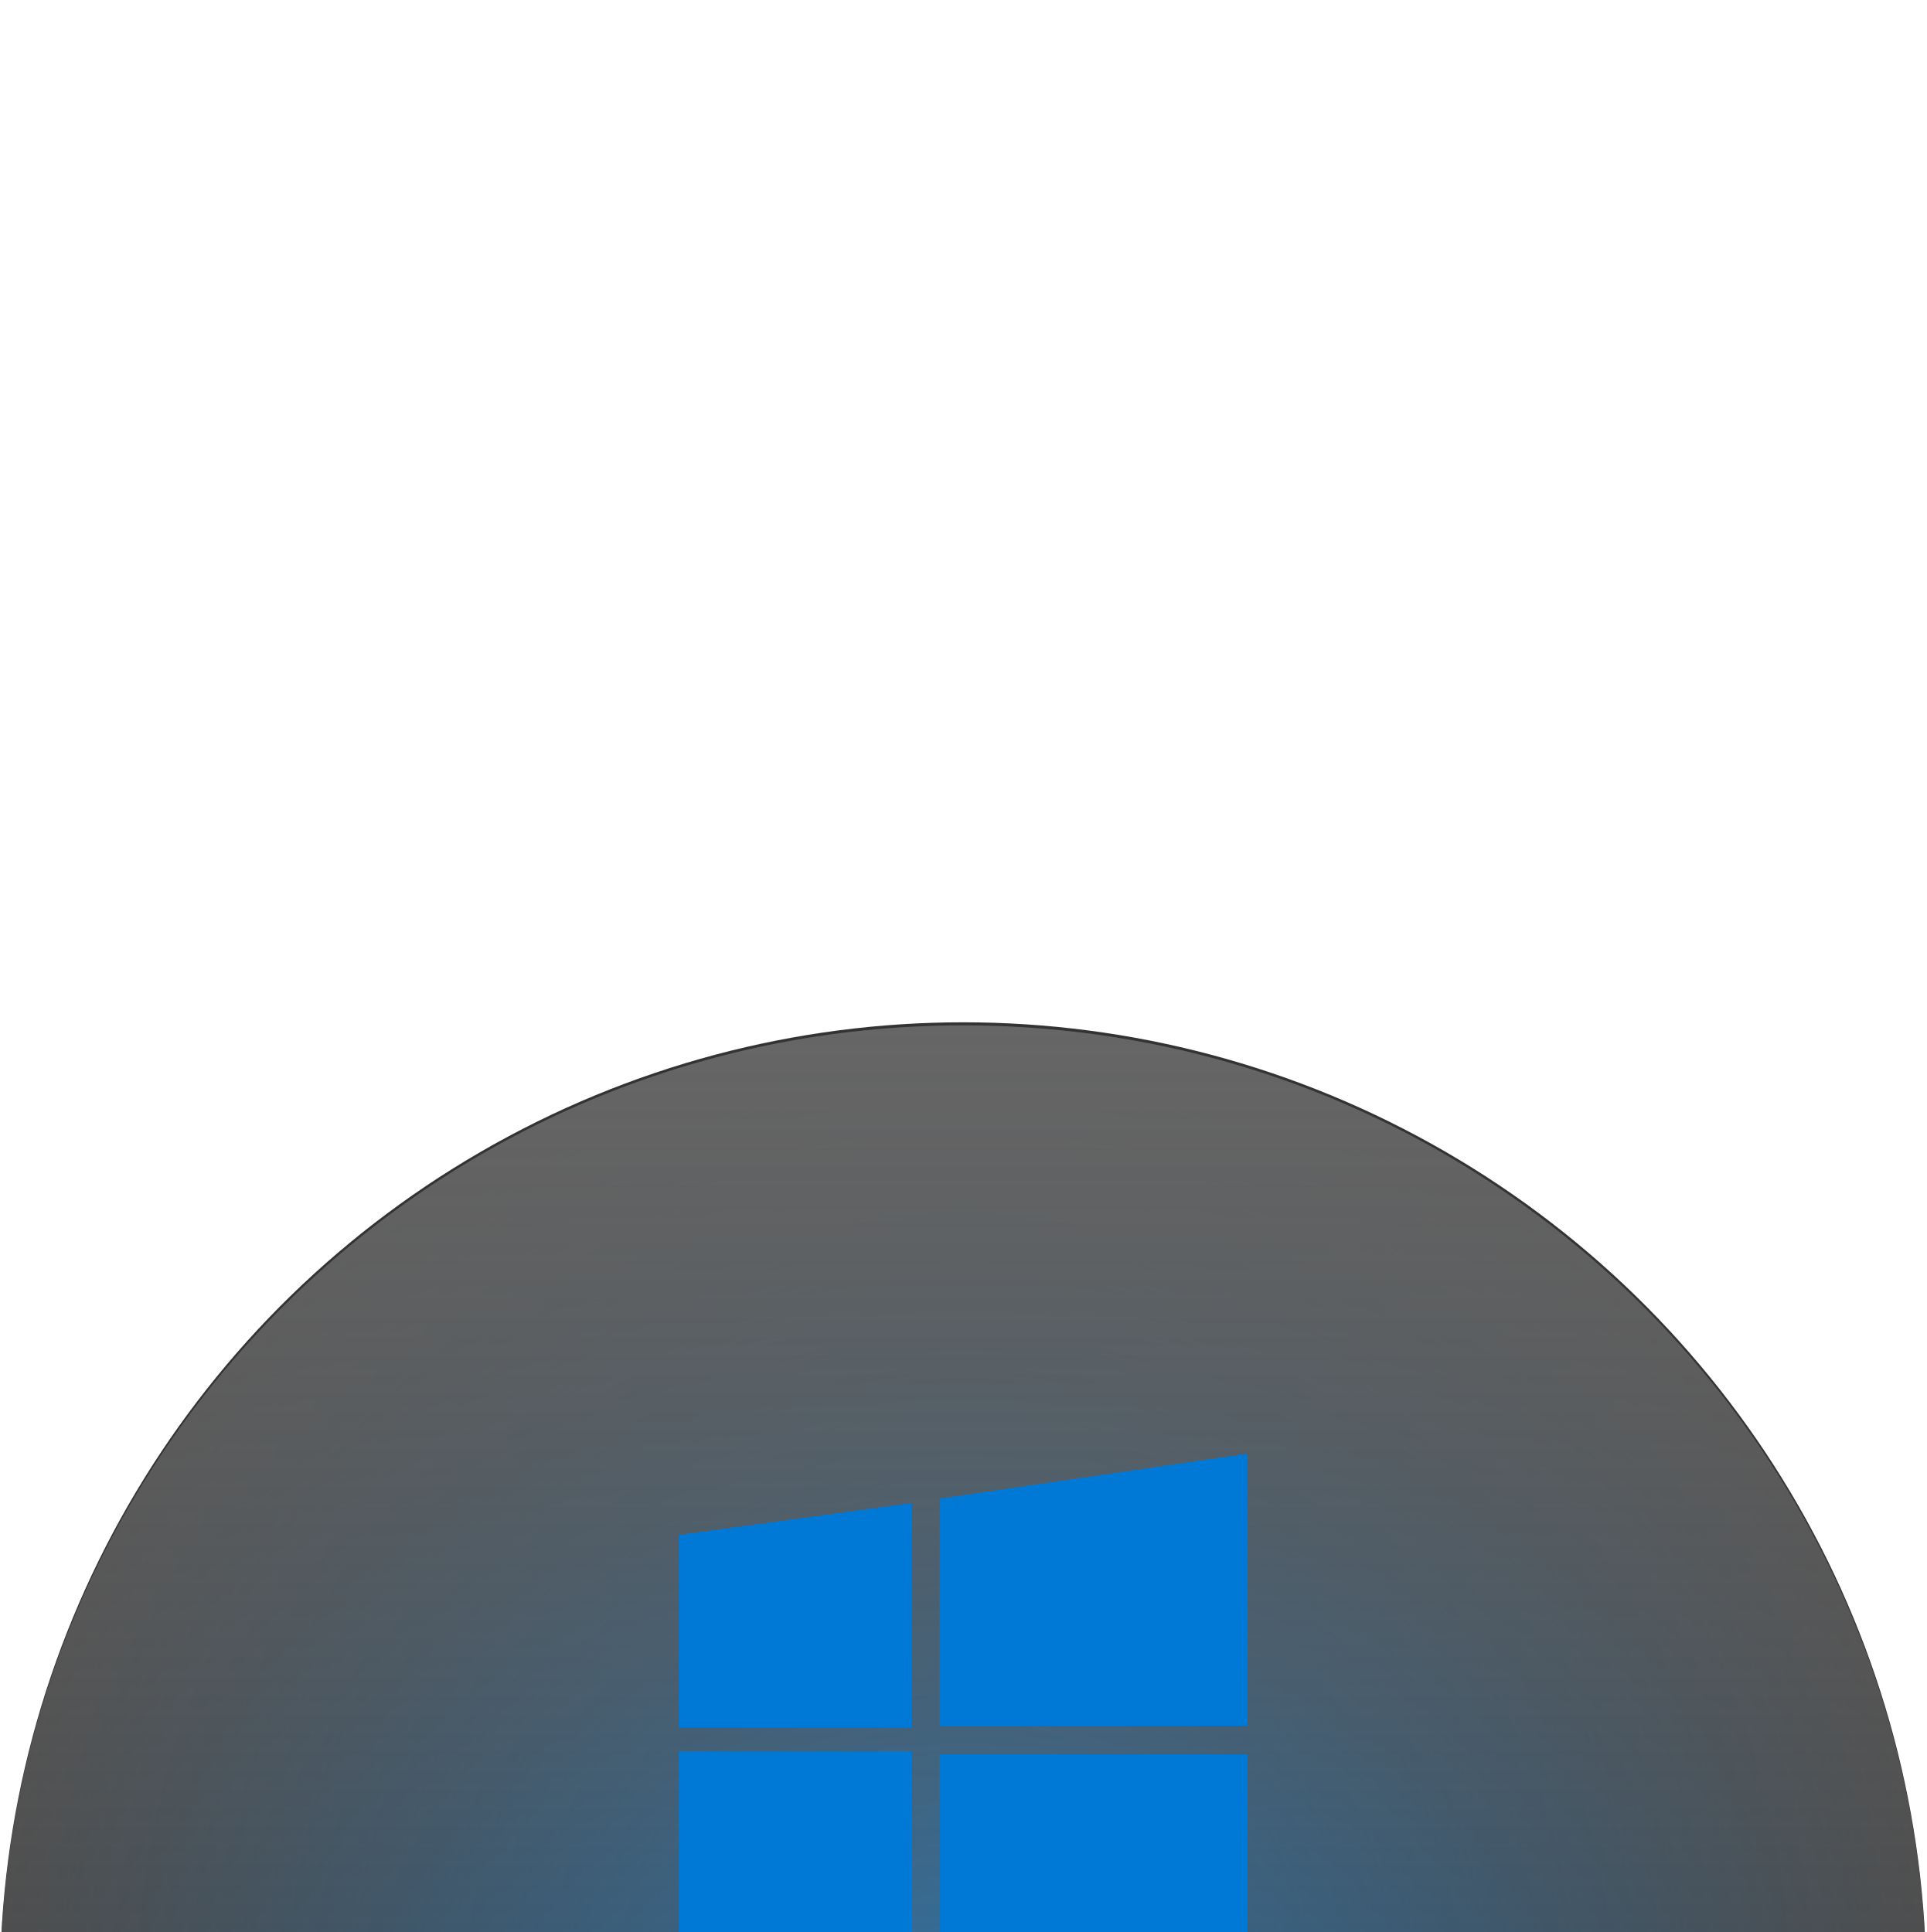
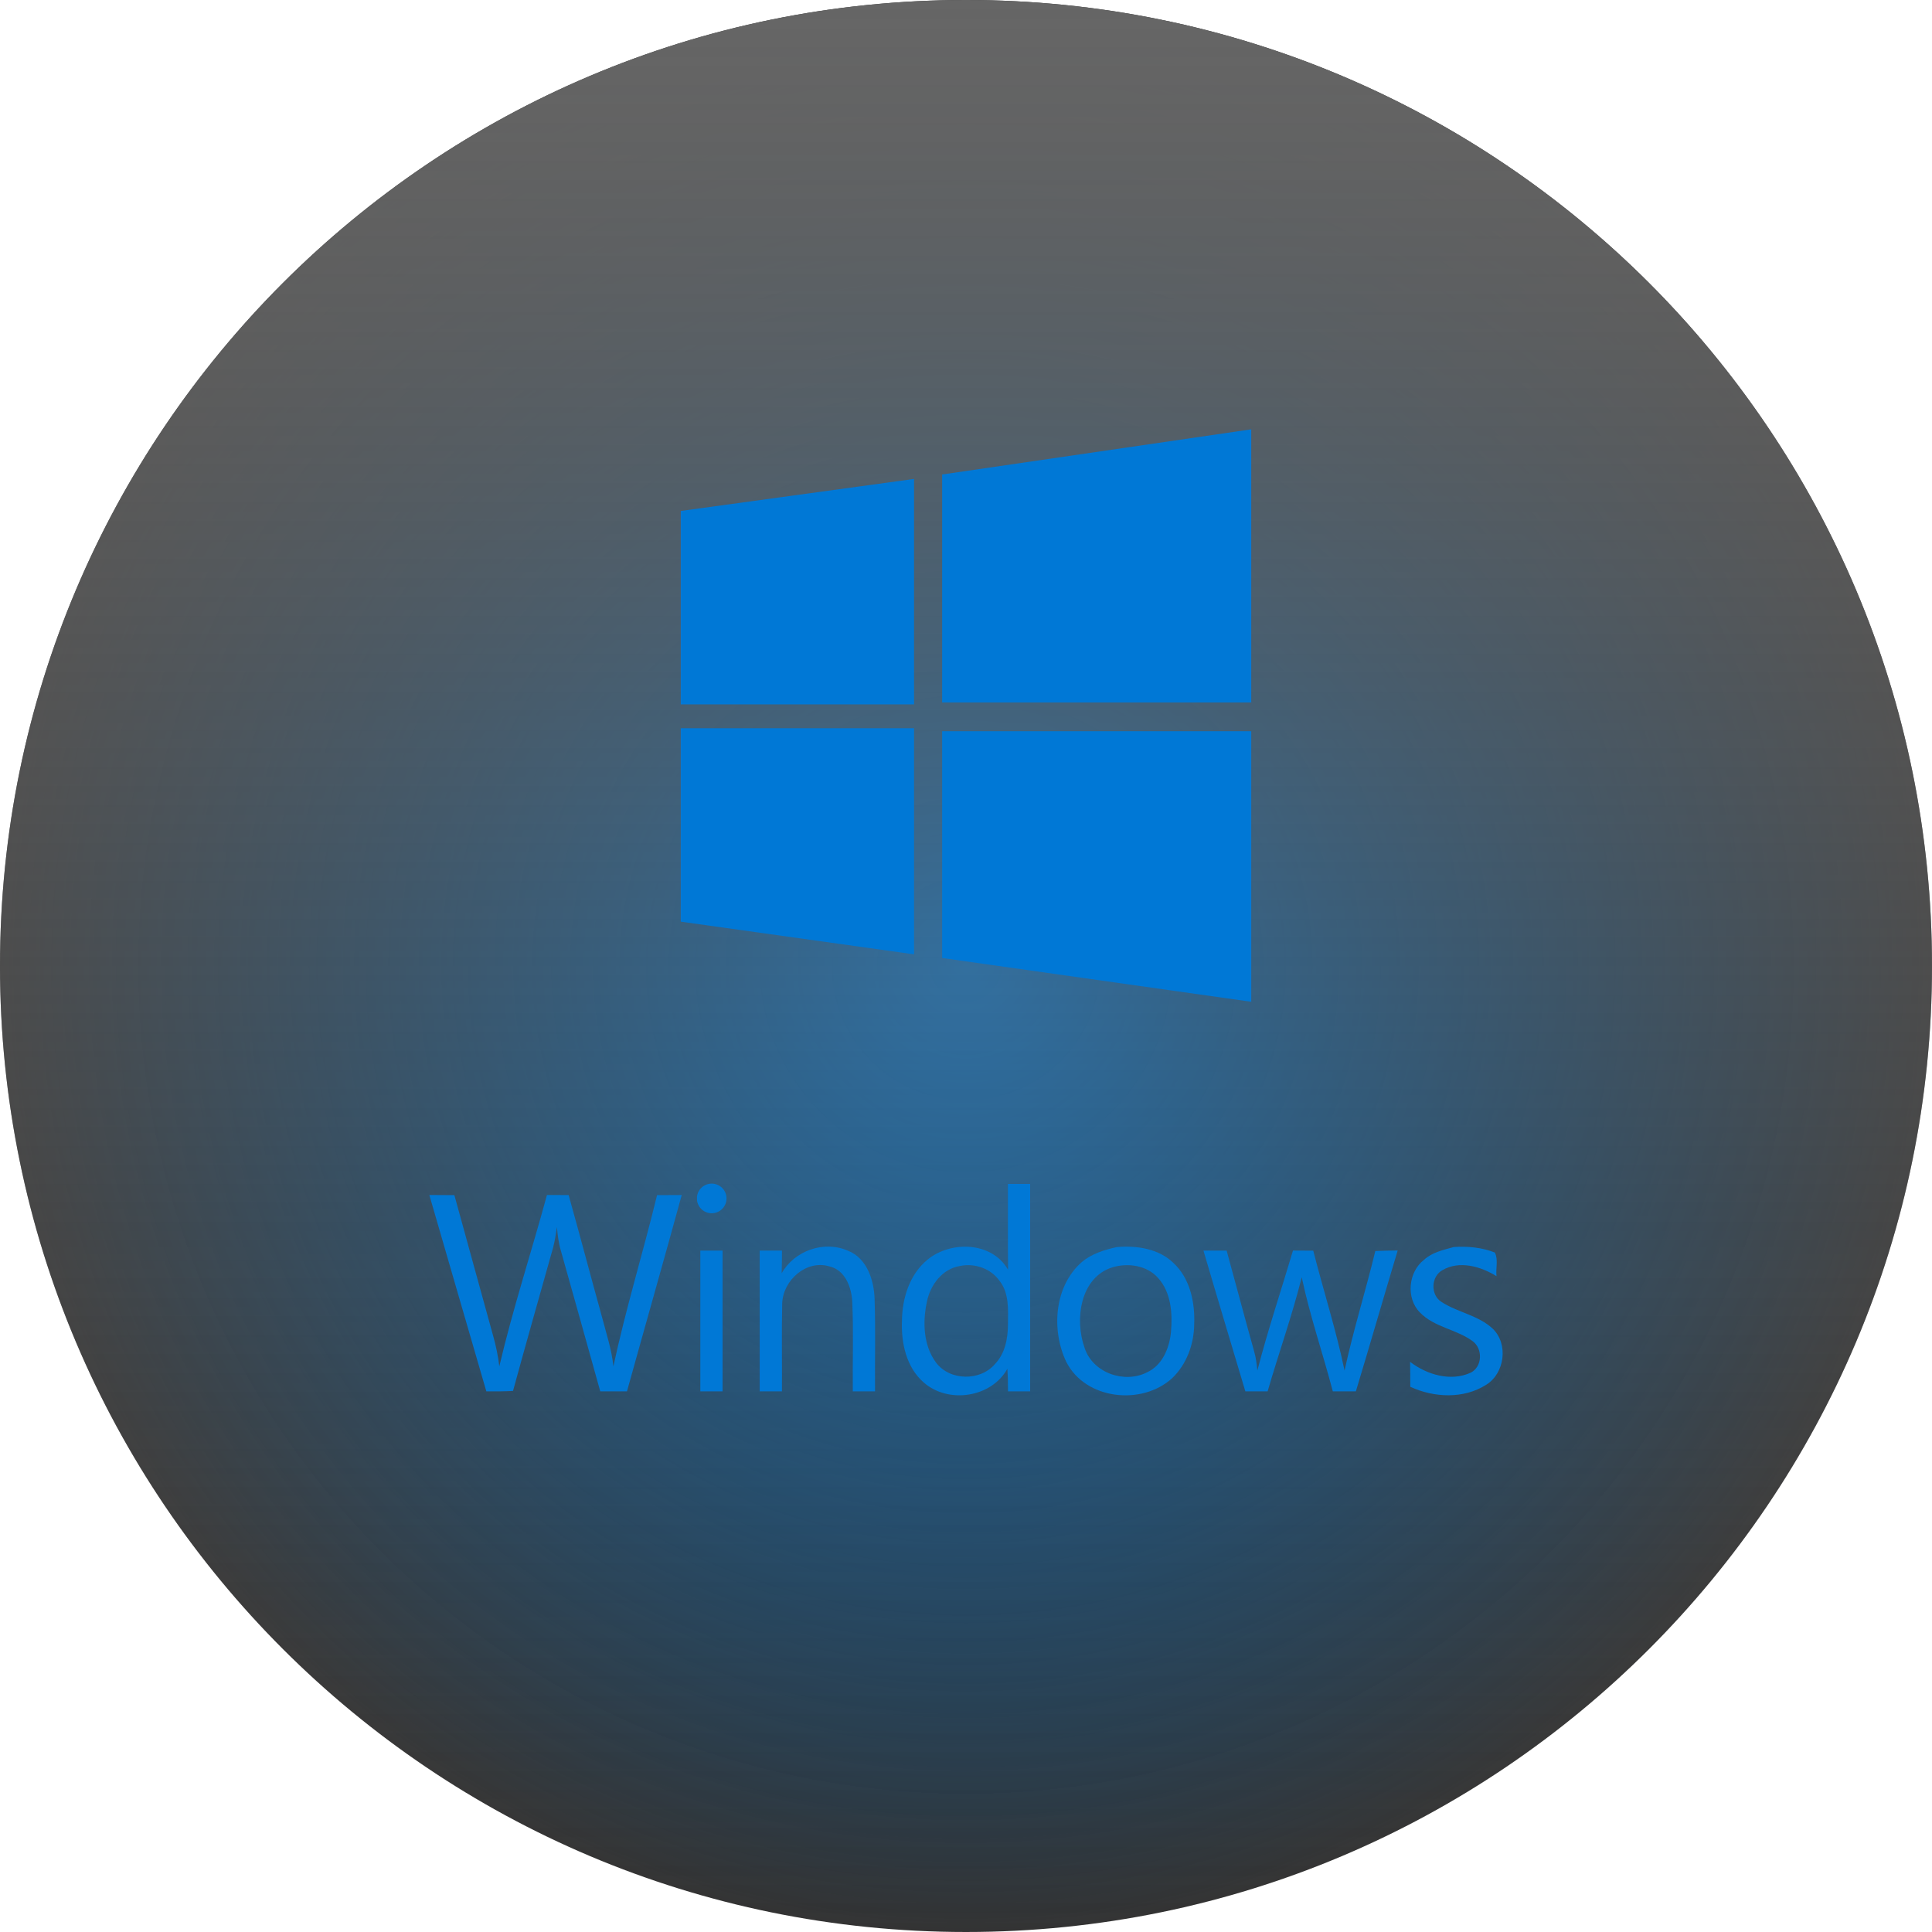
- <svg xmlns="http://www.w3.org/2000/svg" xmlns:ns1="http://www.openswatchbook.org/uri/2009/osb" xmlns:xlink="http://www.w3.org/1999/xlink" id="svg3004" version="1.1" width="100%" height="100%" xml:space="preserve">
+ <svg xmlns="http://www.w3.org/2000/svg" xmlns:ns1="http://www.openswatchbook.org/uri/2009/osb" xmlns:xlink="http://www.w3.org/1999/xlink" id="svg3004" version="1.1" width="270" height="270" xml:space="preserve">
  <defs id="defs3008">
    <linearGradient id="linearGradient5199">
      <stop style="stop-color:#0078d6;stop-opacity:1;" offset="0" id="stop5201" />
      <stop style="stop-color:#0078d6;stop-opacity:0;" offset="1" id="stop5203" />
    </linearGradient>
    <linearGradient id="linearGradient4164">
      <stop style="stop-color:#0078d6;stop-opacity:0.558;" offset="0" id="stop4166" />
      <stop id="stop5195" offset="1" style="stop-color:#0078d6;stop-opacity:1;" />
    </linearGradient>
    <linearGradient id="linearGradient5303">
      <stop style="stop-color:#f26711;stop-opacity:1;" offset="0" id="stop5305" />
      <stop style="stop-color:#f26711;stop-opacity:0;" offset="1" id="stop5307" />
    </linearGradient>
    <linearGradient id="linearGradient5267">
      <stop style="stop-color:#666666;stop-opacity:1;" offset="0" id="stop5269" />
      <stop style="stop-color:#666666;stop-opacity:0;" offset="1" id="stop5271" />
    </linearGradient>
    <linearGradient id="linearGradient5251" ns1:paint="solid">
      <stop style="stop-color:#666666;stop-opacity:1;" offset="0" id="stop5253" />
    </linearGradient>
    <linearGradient xlink:href="#linearGradient5267" id="linearGradient5273" x1="-395.365" y1="-212.642" x2="4.763" y2="-212.642" gradientUnits="userSpaceOnUse" />
    <radialGradient xlink:href="#linearGradient5303" id="radialGradient5325" cx="-163.148" cy="-366.263" fx="-163.148" fy="-366.263" r="144.094" gradientTransform="matrix(1,0,0,0.9338842,0,-24.21576)" gradientUnits="userSpaceOnUse" />
    <radialGradient xlink:href="#linearGradient4164" id="radialGradient4170" cx="1447.778" cy="-272.917" fx="1447.778" fy="-272.917" r="223.333" gradientTransform="matrix(1,0,0,0.9751244,0,-6.788974)" gradientUnits="userSpaceOnUse" />
    <radialGradient xlink:href="#linearGradient4164-9" id="radialGradient4170-9" cx="1447.778" cy="-272.917" fx="1447.778" fy="-272.917" r="223.333" gradientTransform="matrix(1,0,0,0.9751244,0,-6.788974)" gradientUnits="userSpaceOnUse" />
    <linearGradient id="linearGradient4164-9">
      <stop style="stop-color:#a80030;stop-opacity:1;" offset="0" id="stop4166-0" />
      <stop style="stop-color:#a80030;stop-opacity:0;" offset="1" id="stop4168-2" />
    </linearGradient>
    <radialGradient r="223.333" fy="-272.917" fx="1447.778" cy="-272.917" cx="1447.778" gradientTransform="matrix(1,0,0,0.9751244,0,-6.788974)" gradientUnits="userSpaceOnUse" id="radialGradient4206" xlink:href="#linearGradient4164-9" />
    <radialGradient xlink:href="#linearGradient4164" id="radialGradient14319" gradientUnits="userSpaceOnUse" gradientTransform="matrix(1,0,0,0.9751244,0,-6.788974)" cx="1447.778" cy="-272.917" fx="1447.778" fy="-272.917" r="223.333" />
    <linearGradient xlink:href="#linearGradient5267" id="linearGradient14321" gradientUnits="userSpaceOnUse" x1="-395.365" y1="-212.642" x2="4.763" y2="-212.642" />
    <linearGradient xlink:href="#linearGradient5267" id="linearGradient14345" gradientUnits="userSpaceOnUse" x1="-395.365" y1="-212.642" x2="4.763" y2="-212.642" />
    <radialGradient xlink:href="#linearGradient4164" id="radialGradient14347" gradientUnits="userSpaceOnUse" gradientTransform="matrix(1,0,0,0.9751244,0,-6.788974)" cx="1447.778" cy="-272.917" fx="1447.778" fy="-272.917" r="223.333" />
    <radialGradient xlink:href="#linearGradient4164" id="radialGradient14931" gradientUnits="userSpaceOnUse" gradientTransform="matrix(1,0,0,0.9751244,0,-6.788974)" cx="1447.778" cy="-272.917" fx="1447.778" fy="-272.917" r="223.333" />
    <linearGradient xlink:href="#linearGradient5267" id="linearGradient14933" gradientUnits="userSpaceOnUse" x1="-395.365" y1="-212.642" x2="4.763" y2="-212.642" />
    <radialGradient xlink:href="#linearGradient4164" id="radialGradient14961" gradientUnits="userSpaceOnUse" gradientTransform="matrix(1,0,0,0.9751244,0,-6.788974)" cx="1447.778" cy="-272.917" fx="1447.778" fy="-272.917" r="223.333" />
    <linearGradient xlink:href="#linearGradient5267" id="linearGradient14963" gradientUnits="userSpaceOnUse" x1="-395.365" y1="-212.642" x2="4.763" y2="-212.642" />
    <radialGradient xlink:href="#linearGradient4164" id="radialGradient14989" gradientUnits="userSpaceOnUse" gradientTransform="matrix(1,0,0,0.9751244,0,-6.788974)" cx="1447.778" cy="-272.917" fx="1447.778" fy="-272.917" r="223.333" />
    <linearGradient xlink:href="#linearGradient5267" id="linearGradient14991" gradientUnits="userSpaceOnUse" x1="-395.365" y1="-212.642" x2="4.763" y2="-212.642" />
    <linearGradient xlink:href="#linearGradient5267" id="linearGradient15015" gradientUnits="userSpaceOnUse" x1="-395.365" y1="-212.642" x2="4.763" y2="-212.642" />
    <linearGradient xlink:href="#linearGradient5267" id="linearGradient3725" gradientUnits="userSpaceOnUse" x1="-395.365" y1="-212.642" x2="4.763" y2="-212.642" />
    <radialGradient r="125.556" fy="-292.917" fx="-318.889" cy="-292.917" cx="-318.889" gradientTransform="matrix(1,0,0,1.061947,0,18.14526)" gradientUnits="userSpaceOnUse" id="radialGradient3812" xlink:href="#linearGradient3787-8" />
    <linearGradient id="linearGradient3787-8">
      <stop style="stop-color:#000000;stop-opacity:1;" offset="0" id="stop3789-9" />
      <stop style="stop-color:#000000;stop-opacity:0;" offset="1" id="stop3791-4" />
    </linearGradient>
    <radialGradient r="125.556" fy="-292.917" fx="-318.889" cy="-292.917" cx="-318.889" gradientTransform="matrix(1,0,0,1.061947,0,18.14526)" gradientUnits="userSpaceOnUse" id="radialGradient6789" xlink:href="#linearGradient3787-8" />
    <radialGradient xlink:href="#linearGradient3787-8" id="radialGradient4790" gradientUnits="userSpaceOnUse" gradientTransform="matrix(1,0,0,1.061947,0,18.14526)" cx="-318.889" cy="-292.917" fx="-318.889" fy="-292.917" r="125.556" />
    <radialGradient xlink:href="#linearGradient4164" id="radialGradient4792" gradientUnits="userSpaceOnUse" gradientTransform="matrix(1,0,0,0.9751244,0,-6.788974)" cx="1447.778" cy="-272.917" fx="1447.778" fy="-272.917" r="223.333" />
    <linearGradient xlink:href="#linearGradient5267" id="linearGradient4794" gradientUnits="userSpaceOnUse" x1="-395.365" y1="-212.642" x2="4.763" y2="-212.642" />
    <linearGradient xlink:href="#linearGradient5267" id="linearGradient5191" gradientUnits="userSpaceOnUse" x1="-395.365" y1="-212.642" x2="4.763" y2="-212.642" />
    <radialGradient xlink:href="#linearGradient5199" id="radialGradient5205" cx="1447.778" cy="-272.917" fx="1447.778" fy="-272.917" r="223.333" gradientTransform="matrix(1,0,0,0.9751244,0,-6.788974)" gradientUnits="userSpaceOnUse" />
    <radialGradient xlink:href="#linearGradient3787-8" id="radialGradient5267" gradientUnits="userSpaceOnUse" gradientTransform="matrix(1,0,0,1.061947,0,18.14526)" cx="-318.889" cy="-292.917" fx="-318.889" fy="-292.917" r="125.556" />
    <radialGradient xlink:href="#linearGradient5199" id="radialGradient5269" gradientUnits="userSpaceOnUse" gradientTransform="matrix(1,0,0,0.9751244,0,-6.788974)" cx="1447.778" cy="-272.917" fx="1447.778" fy="-272.917" r="223.333" />
    <linearGradient xlink:href="#linearGradient5267" id="linearGradient5271" gradientUnits="userSpaceOnUse" x1="-395.365" y1="-212.642" x2="4.763" y2="-212.642" />
    <linearGradient xlink:href="#linearGradient5267" id="linearGradient3077" gradientUnits="userSpaceOnUse" x1="-395.365" y1="-212.642" x2="4.763" y2="-212.642" />
    <radialGradient xlink:href="#linearGradient5199" id="radialGradient3079" gradientUnits="userSpaceOnUse" gradientTransform="matrix(1,0,0,0.9751244,0,-6.788974)" cx="1447.778" cy="-272.917" fx="1447.778" fy="-272.917" r="223.333" />
    <radialGradient xlink:href="#linearGradient3787-8" id="radialGradient3081" gradientUnits="userSpaceOnUse" gradientTransform="matrix(1,0,0,1.061947,0,18.14526)" cx="-318.889" cy="-292.917" fx="-318.889" fy="-292.917" r="125.556" />
    <radialGradient xlink:href="#linearGradient3787-8" id="radialGradient3111" gradientUnits="userSpaceOnUse" gradientTransform="matrix(1,0,0,1.061947,0,18.14526)" cx="-318.889" cy="-292.917" fx="-318.889" fy="-292.917" r="125.556" />
    <radialGradient xlink:href="#linearGradient5199" id="radialGradient3113" gradientUnits="userSpaceOnUse" gradientTransform="matrix(1,0,0,0.9751244,0,-6.788974)" cx="1447.778" cy="-272.917" fx="1447.778" fy="-272.917" r="223.333" />
    <linearGradient xlink:href="#linearGradient5267" id="linearGradient3115" gradientUnits="userSpaceOnUse" x1="-395.365" y1="-212.642" x2="4.763" y2="-212.642" />
  </defs>
-   <g id="g3012" transform="matrix(1.25,0,0,-1.25,0,413.75)">
-     <g id="g7861">
-       <path transform="matrix(1.08777,0,0,-1.008,253.295,-232.38)" d="m -34.286,-337.679 a 99.286,107.143 0 1 1 -198.571,0 99.286,107.143 0 1 1 198.571,0 z" id="path3219" style="fill:#333333;fill-opacity:1;fill-rule:nonzero;stroke:none" />
+   <g id="g3012" transform="matrix(1.25,0,0,-1.25,0,-368.6122)">
+     <g id="g7861" transform="translate(4.1575608e-6,-510.8897)">
+       <path transform="matrix(1.08777,0,0,-1.008,253.295,-232.38)" d="m -34.286,-337.679 c 0,59.173 -44.452,107.143 -99.286,107.143 -54.834,0 -99.286,-47.969 -99.286,-107.143 0,-59.173 44.452,-107.143 99.286,-107.143 54.834,0 99.286,47.969 99.286,107.143 z" id="path3219" style="fill:#333333;fill-opacity:1;fill-rule:nonzero;stroke:none" />
      <g id="g3095">
        <path style="opacity:0.75;fill:url(#radialGradient3111);fill-opacity:1;fill-rule:evenodd;stroke:none" id="path5277-0" d="m -193.333,-292.917 c 0,73.638 -56.213,133.333 -125.556,133.333 -69.342,0 -125.556,-59.695 -125.556,-133.333 0,-73.638 56.213,-133.333 125.556,-133.333 69.342,0 125.556,59.695 125.556,133.333 z" transform="matrix(0,0.860177,0.81,0,345.2625,382.3009)" />
        <path style="fill:url(#radialGradient3113);fill-opacity:1;fill-rule:nonzero;stroke:none" id="path4162" d="m 1671.111,-272.917 c 0,120.275 -99.99,217.778 -223.333,217.778 -123.344,0 -223.333,-97.502 -223.333,-217.778 0,-120.275 99.99,-217.778 223.333,-217.778 123.344,0 223.333,97.502 223.333,217.778 z" transform="matrix(0.4835821,0,0,-0.4959184,-592.1194,-27.34439)" />
        <path style="fill:url(#linearGradient3115);fill-opacity:1;fill-rule:evenodd;stroke:none" id="path3806" d="m 4.763,-212.642 c 0,102.6 -89.572,185.774 -200.064,185.774 -110.493,0 -200.064,-83.174 -200.064,-185.774 0,-102.6 89.572,-185.774 200.064,-185.774 110.493,0 200.064,83.174 200.064,185.774 z" transform="matrix(0,-0.5398262,-0.5813513,0,-15.61974,2.571423)" />
        <g id="g3083">
          <g style="fill:#0078d6;fill-opacity:1" transform="matrix(0.7305936,0,0,-0.7305936,76.1096,168)" id="g3269">
            <path style="fill:#0078d6;fill-opacity:1" d="m 0,12.49 35.7,-4.9 v 34.5 H 0 M 40,6.91 87.3,0 V 41.8 H 40 M 0,45.74 h 35.7 v 34.6 L 0,75.34 M 40,46.2 H 87.3 V 87.6 L 40,80.9" id="path3216" />
          </g>
          <g style="fill:#0078d6;fill-opacity:1" transform="matrix(0.4141818,0,0,-0.4141818,0.8040033,89.43596)" id="g3260">
            <path style="fill:#0078d6;fill-opacity:1" d="m 113.95,16.99 c 2.25,0.01 4.5,0.01 6.76,0.04 3.51,12.68 6.97,25.38 10.49,38.07 0.75,2.66 1.31,5.38 1.64,8.14 3.66,-15.57 8.66,-30.81 12.86,-46.25 1.95,0.01 3.9,0.01 5.85,0.02 3.09,10.99 5.98,22.03 9.04,33.03 1.13,4.38 2.59,8.7 3.05,13.23 3.31,-15.55 8.03,-30.79 11.78,-46.24 C 177.64,17 179.86,17 182.08,17 177.24,34.69 172.2,52.33 167.3,70 h -7.21 c -3.55,-12.69 -7.07,-25.39 -10.66,-38.06 -0.6,-2.05 -0.85,-4.17 -1.04,-6.29 -0.28,1.83 -0.54,3.68 -1.01,5.47 -3.63,12.92 -7.31,25.82 -10.84,38.76 -2.4,0.13 -4.8,0.14 -7.2,0.12 -5.15,-17.66 -10.26,-35.34 -15.39,-53.01" id="path3218" />
            <path style="fill:#0078d6;fill-opacity:1" d="m 186.2,17.42 a 4,4 0 1 1 0,1 M 187.1,32 h 6 v 38 h -6" id="path3220-4" />
            <path style="fill:#0078d6;fill-opacity:1" d="m 209.06,38.12 c 3.43,-6.11 11.43,-8.92 17.88,-6.09 5.13,2 7.04,7.94 7.2,13 0.28,8.32 0.05,16.65 0.12,24.97 -2,0 -4,0 -6,-0.01 -0.09,-7.99 0.21,-16 -0.14,-23.99 -0.16,-3.96 -1.84,-8.72 -6.15,-9.73 -6.29,-1.9 -12.57,3.77 -12.77,9.99 -0.18,7.91 -0.01,15.83 -0.07,23.74 h -6 c 0.01,-12.67 0.01,-25.33 0,-38 h 6.01 c -0.01,2.04 -0.02,4.08 -0.08,6.12" id="path3222-7" />
            <path style="fill:#0078d6;fill-opacity:1" d="m 270.13,14.01 c 2,-0.01 4,-0.01 6,-0.01 v 56 h -5.98 c 0.01,-2.03 -0.03,-4.06 -0.17,-6.09 -4.33,7.78 -15.91,9.5 -22.53,3.73 -4.73,-4.07 -6.17,-10.69 -5.92,-16.68 0.05,-6.08 2.05,-12.54 6.89,-16.51 6.29,-5.18 17.44,-4.88 21.75,2.73 -0.08,-7.73 -0.01,-15.45 -0.04,-23.17 m -12.92,22.14 c -4.8,0.76 -8.05,5.14 -8.95,9.67 -1.18,5.46 -0.97,11.78 2.47,16.42 3.72,4.94 11.93,5.05 15.91,0.38 2.71,-2.82 3.48,-6.86 3.5,-10.64 0.03,-3.99 0.37,-8.49 -2.28,-11.82 -2.34,-3.33 -6.71,-4.83 -10.65,-4.01" id="path3224-7" />
            <path style="fill:#0078d6;fill-opacity:1" d="m 299.47,31.06 c 5.35,-0.47 11.28,0.37 15.3,4.24 4.54,4.19 5.89,10.7 5.64,16.65 -0.07,5.35 -2.05,10.78 -5.97,14.51 -8.18,7.44 -23.37,5.81 -28.56,-4.42 -4.08,-8.57 -3.26,-20.43 4.19,-26.94 2.67,-2.26 6.05,-3.29 9.4,-4.04 m -1.08,5.44 c -8.81,2.71 -10.3,14.22 -7.55,21.79 2.19,6.72 10.73,9.7 16.86,6.56 4.15,-1.91 6.04,-6.59 6.44,-10.88 0.45,-5.01 0.05,-10.69 -3.49,-14.6 -3,-3.38 -8.08,-4.11 -12.26,-2.87" id="path3226-9" />
            <path style="fill:#0078d6;fill-opacity:1" d="m 322.91,32 h 6.26 c 2.48,9.05 4.88,18.12 7.41,27.16 0.51,1.7 0.7,3.46 0.88,5.22 2.83,-10.9 6.41,-21.6 9.62,-32.39 l 5.47,0.03 c 2.75,10.8 6.17,21.44 8.45,32.35 2.35,-10.85 5.69,-21.46 8.3,-32.25 2.01,-0.1 4.02,-0.13 6.04,-0.15 -3.81,12.67 -7.46,25.38 -11.29,38.03 h -6.22 c -2.7,-10.3 -6.2,-20.4 -8.39,-30.81 -2.61,10.4 -6.23,20.52 -9.21,30.81 h -6.01 c -3.76,-12.67 -7.6,-25.31 -11.31,-38" id="path3228-0" />
            <path style="fill:#0078d6;fill-opacity:1" d="m 390.46,31.04 c 3.75,-0.26 7.57,0.1 11.1,1.48 0.98,1.86 0.22,4.3 0.45,6.39 -4.21,-2.63 -10.01,-4.31 -14.58,-1.63 -3.13,1.7 -3.28,6.73 -0.23,8.6 4.37,2.83 9.92,3.57 13.8,7.21 4.28,4.12 3.24,12.04 -1.77,15.13 -6.09,3.88 -14.11,3.5 -20.49,0.54 0,-2.24 -0.01,-4.48 -0.05,-6.72 4.54,3.46 10.92,5.38 16.35,2.92 3.17,-1.59 3.33,-6.46 0.54,-8.51 -4.37,-3.22 -10.36,-3.73 -14.24,-7.75 -3.83,-3.86 -3.14,-10.96 1.13,-14.23 2.21,-2.03 5.2,-2.64 7.99,-3.43" id="path3230-1" />
          </g>
        </g>
      </g>
    </g>
  </g>
</svg>
